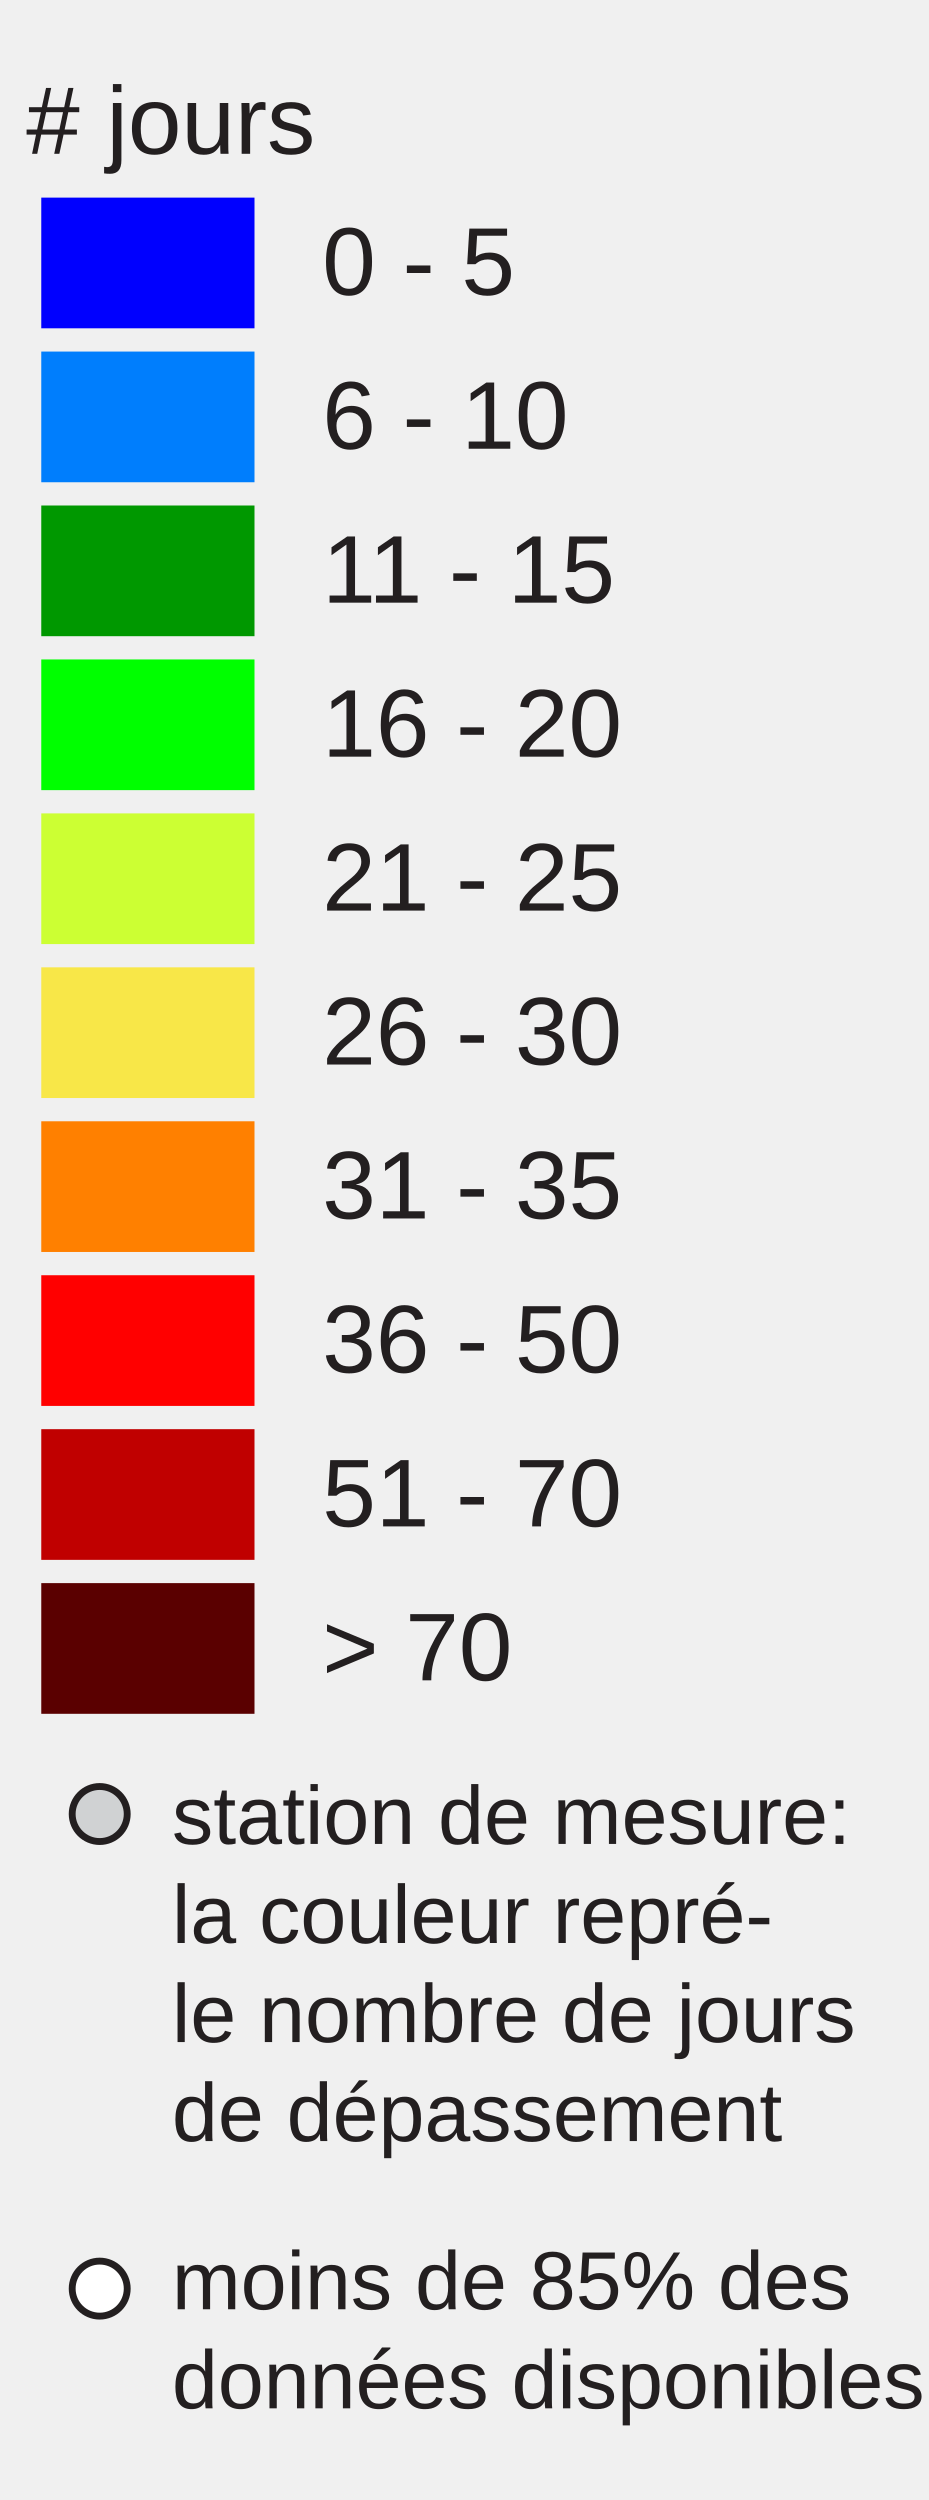
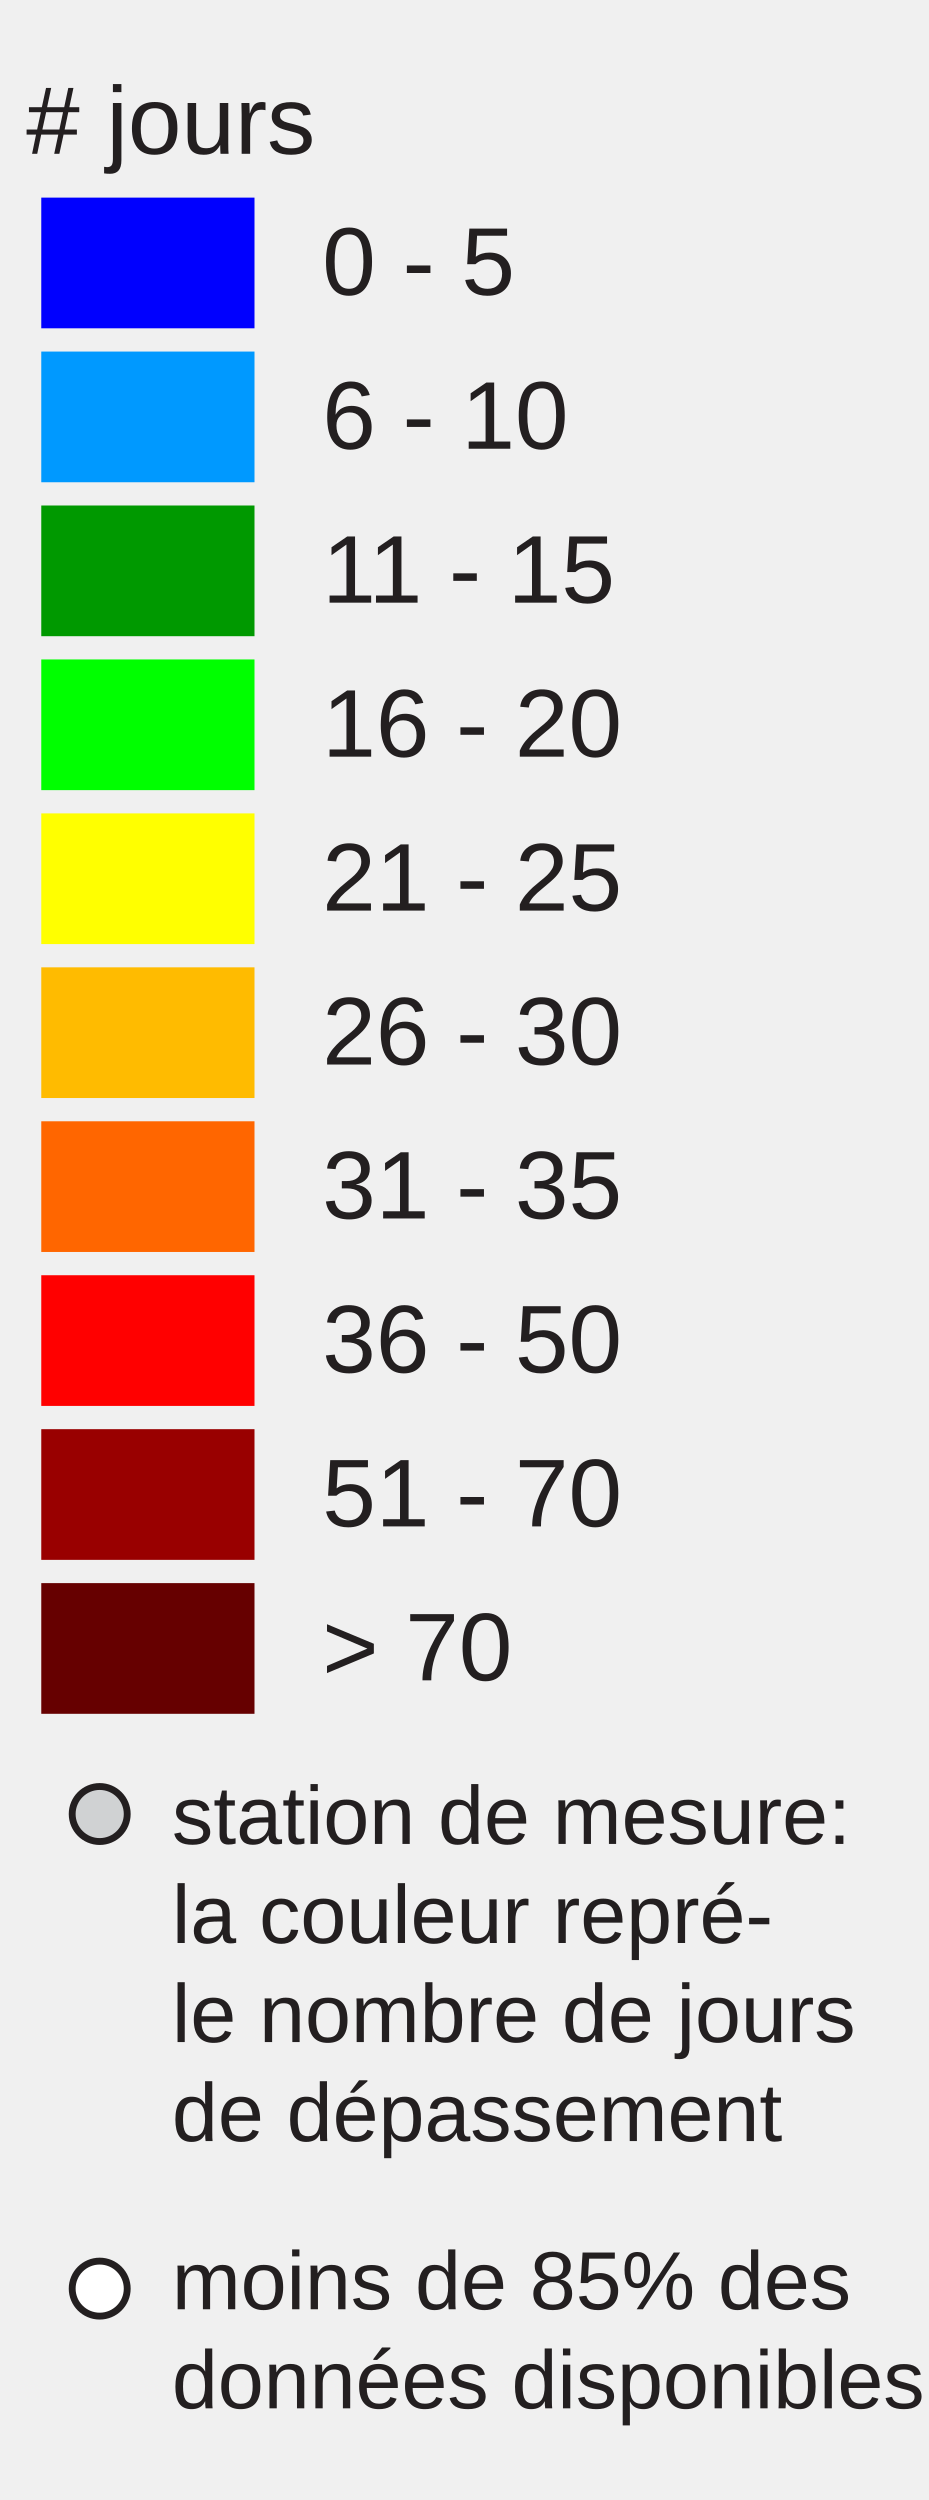
<svg xmlns="http://www.w3.org/2000/svg" version="1.1" id="Layer_1" x="0px" y="0px" width="130px" height="350px" viewBox="0 0 135 350" enable-background="new 0 0 130 350" xml:space="preserve">
  <rect x="6" y="22" fill="#0000FF" width="31" height="19" />
-   <rect x="6" y="44.381" fill="#007EFD" width="31" height="19" />
-   <rect x="6" y="66.762" fill="#009800" width="31" height="19" />
+   <rect x="6" y="44.381" fill="#0099FF" width="31" height="19" />
+   <rect x="6" y="66.762" fill="#009900" width="31" height="19" />
  <rect x="6" y="89.143" fill="#00FF00" width="31" height="19" />
-   <rect x="6" y="111.524" fill="#CCFF33" width="31" height="19" />
-   <rect x="6" y="133.905" fill="#F8E748" width="31" height="19" />
-   <rect x="6" y="156.286" fill="#FF8000" width="31" height="19" />
+   <rect x="6" y="111.524" fill="#FFFF00" width="31" height="19" />
+   <rect x="6" y="133.905" fill="#FFBB00" width="31" height="19" />
+   <rect x="6" y="156.286" fill="#FF6600" width="31" height="19" />
  <rect x="6" y="178.668" fill="#FF0000" width="31" height="19" />
-   <rect x="6" y="201.049" fill="#C00000" width="31" height="19" />
-   <rect x="6" y="223.43" fill="#5A0000" width="31" height="19" />
+   <rect x="6" y="201.049" fill="#990000" width="31" height="19" />
+   <rect x="6" y="223.43" fill="#660000" width="31" height="19" />
  <text transform="matrix(1 0 0 1 46.853 36.1304)" fill="#231F20" font-family="'Arial'" font-size="14">0 - 5</text>
  <text transform="matrix(1 0 0 1 46.853 58.5112)" fill="#231F20" font-family="'Arial'" font-size="14">6 - 10</text>
  <text transform="matrix(1 0 0 1 46.853 80.8926)" fill="#231F20" font-family="'Arial'" font-size="14">11 - 15</text>
  <text transform="matrix(1 0 0 1 46.853 103.2734)" fill="#231F20" font-family="'Arial'" font-size="14">16 - 20</text>
  <text transform="matrix(1 0 0 1 46.853 125.6548)" fill="#231F20" font-family="'Arial'" font-size="14">21 - 25</text>
  <text transform="matrix(1 0 0 1 46.853 148.0352)" fill="#231F20" font-family="'Arial'" font-size="14">26 - 30</text>
  <text transform="matrix(1 0 0 1 46.853 170.417)" fill="#231F20" font-family="'Arial'" font-size="14">31 - 35</text>
  <text transform="matrix(1 0 0 1 46.853 192.7988)" fill="#231F20" font-family="'Arial'" font-size="14">36 - 50</text>
  <text transform="matrix(1 0 0 1 46.853 215.1797)" fill="#231F20" font-family="'Arial'" font-size="14">51 - 70</text>
  <text transform="matrix(1 0 0 1 46.853 237.5605)" fill="#231F20" font-family="'Arial'" font-size="14">&gt; 70</text>
  <text font-size="14" font-family="Arial" transform="translate(3.8027 15.631)" fill="#231F20"># jours</text>
  <circle fill="#D0D2D3" stroke="#231F20" stroke-miterlimit="10" cx="14.495" cy="257" r="4" />
  <circle fill="#FFFFFF" stroke="#231F20" stroke-miterlimit="10" cx="14.495" cy="326" r="4" />
  <text font-size="12" font-family="Arial" transform="translate(25 261.35)" fill="#231F20">station de mesure:</text>
  <text font-size="12" font-family="Arial" transform="translate(25 275.75)" fill="#231F20">la couleur repré-</text>
  <text font-size="12" font-family="Arial" transform="translate(25 290.15)" fill="#231F20">le nombre de jours</text>
  <text font-size="12" font-family="Arial" transform="translate(25 304.55)" fill="#231F20">de dépassement</text>
  <text font-size="12" font-family="Arial" transform="translate(25 329)" fill="#231F20">moins de 85% des</text>
  <text font-size="12" font-family="Arial" transform="translate(25 343.4)" fill="#231F20">données disponibles</text>
</svg>
